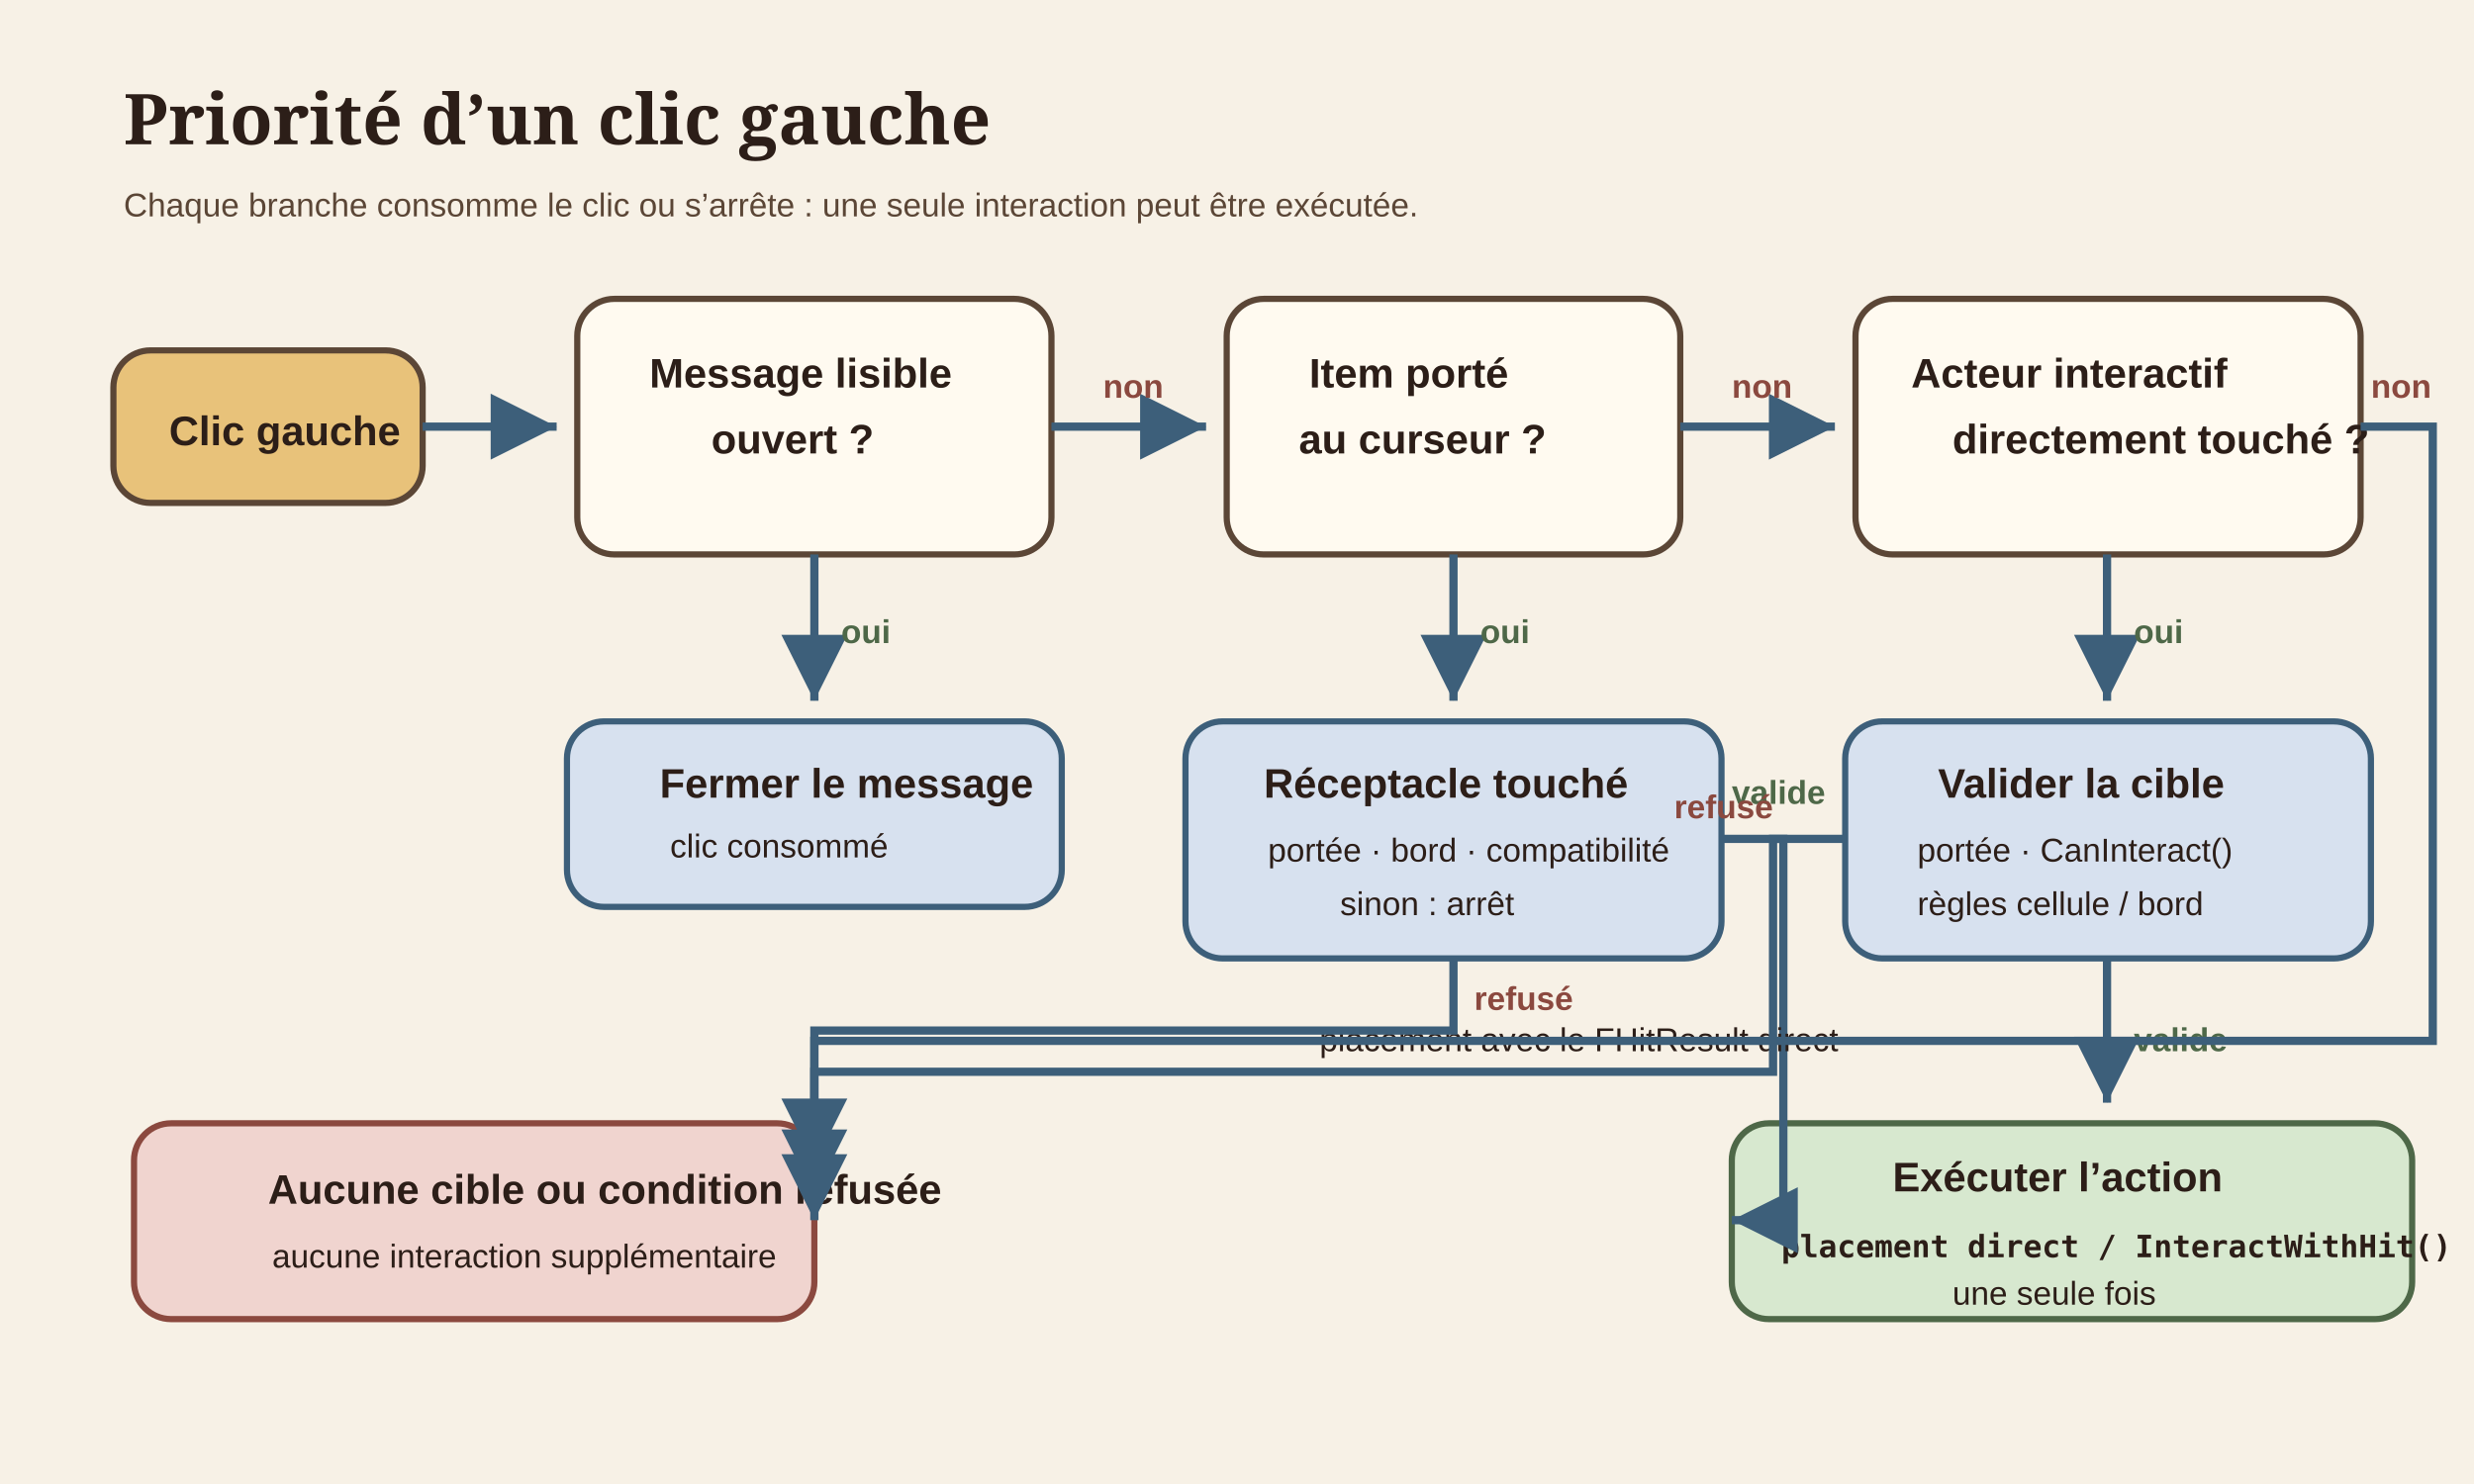
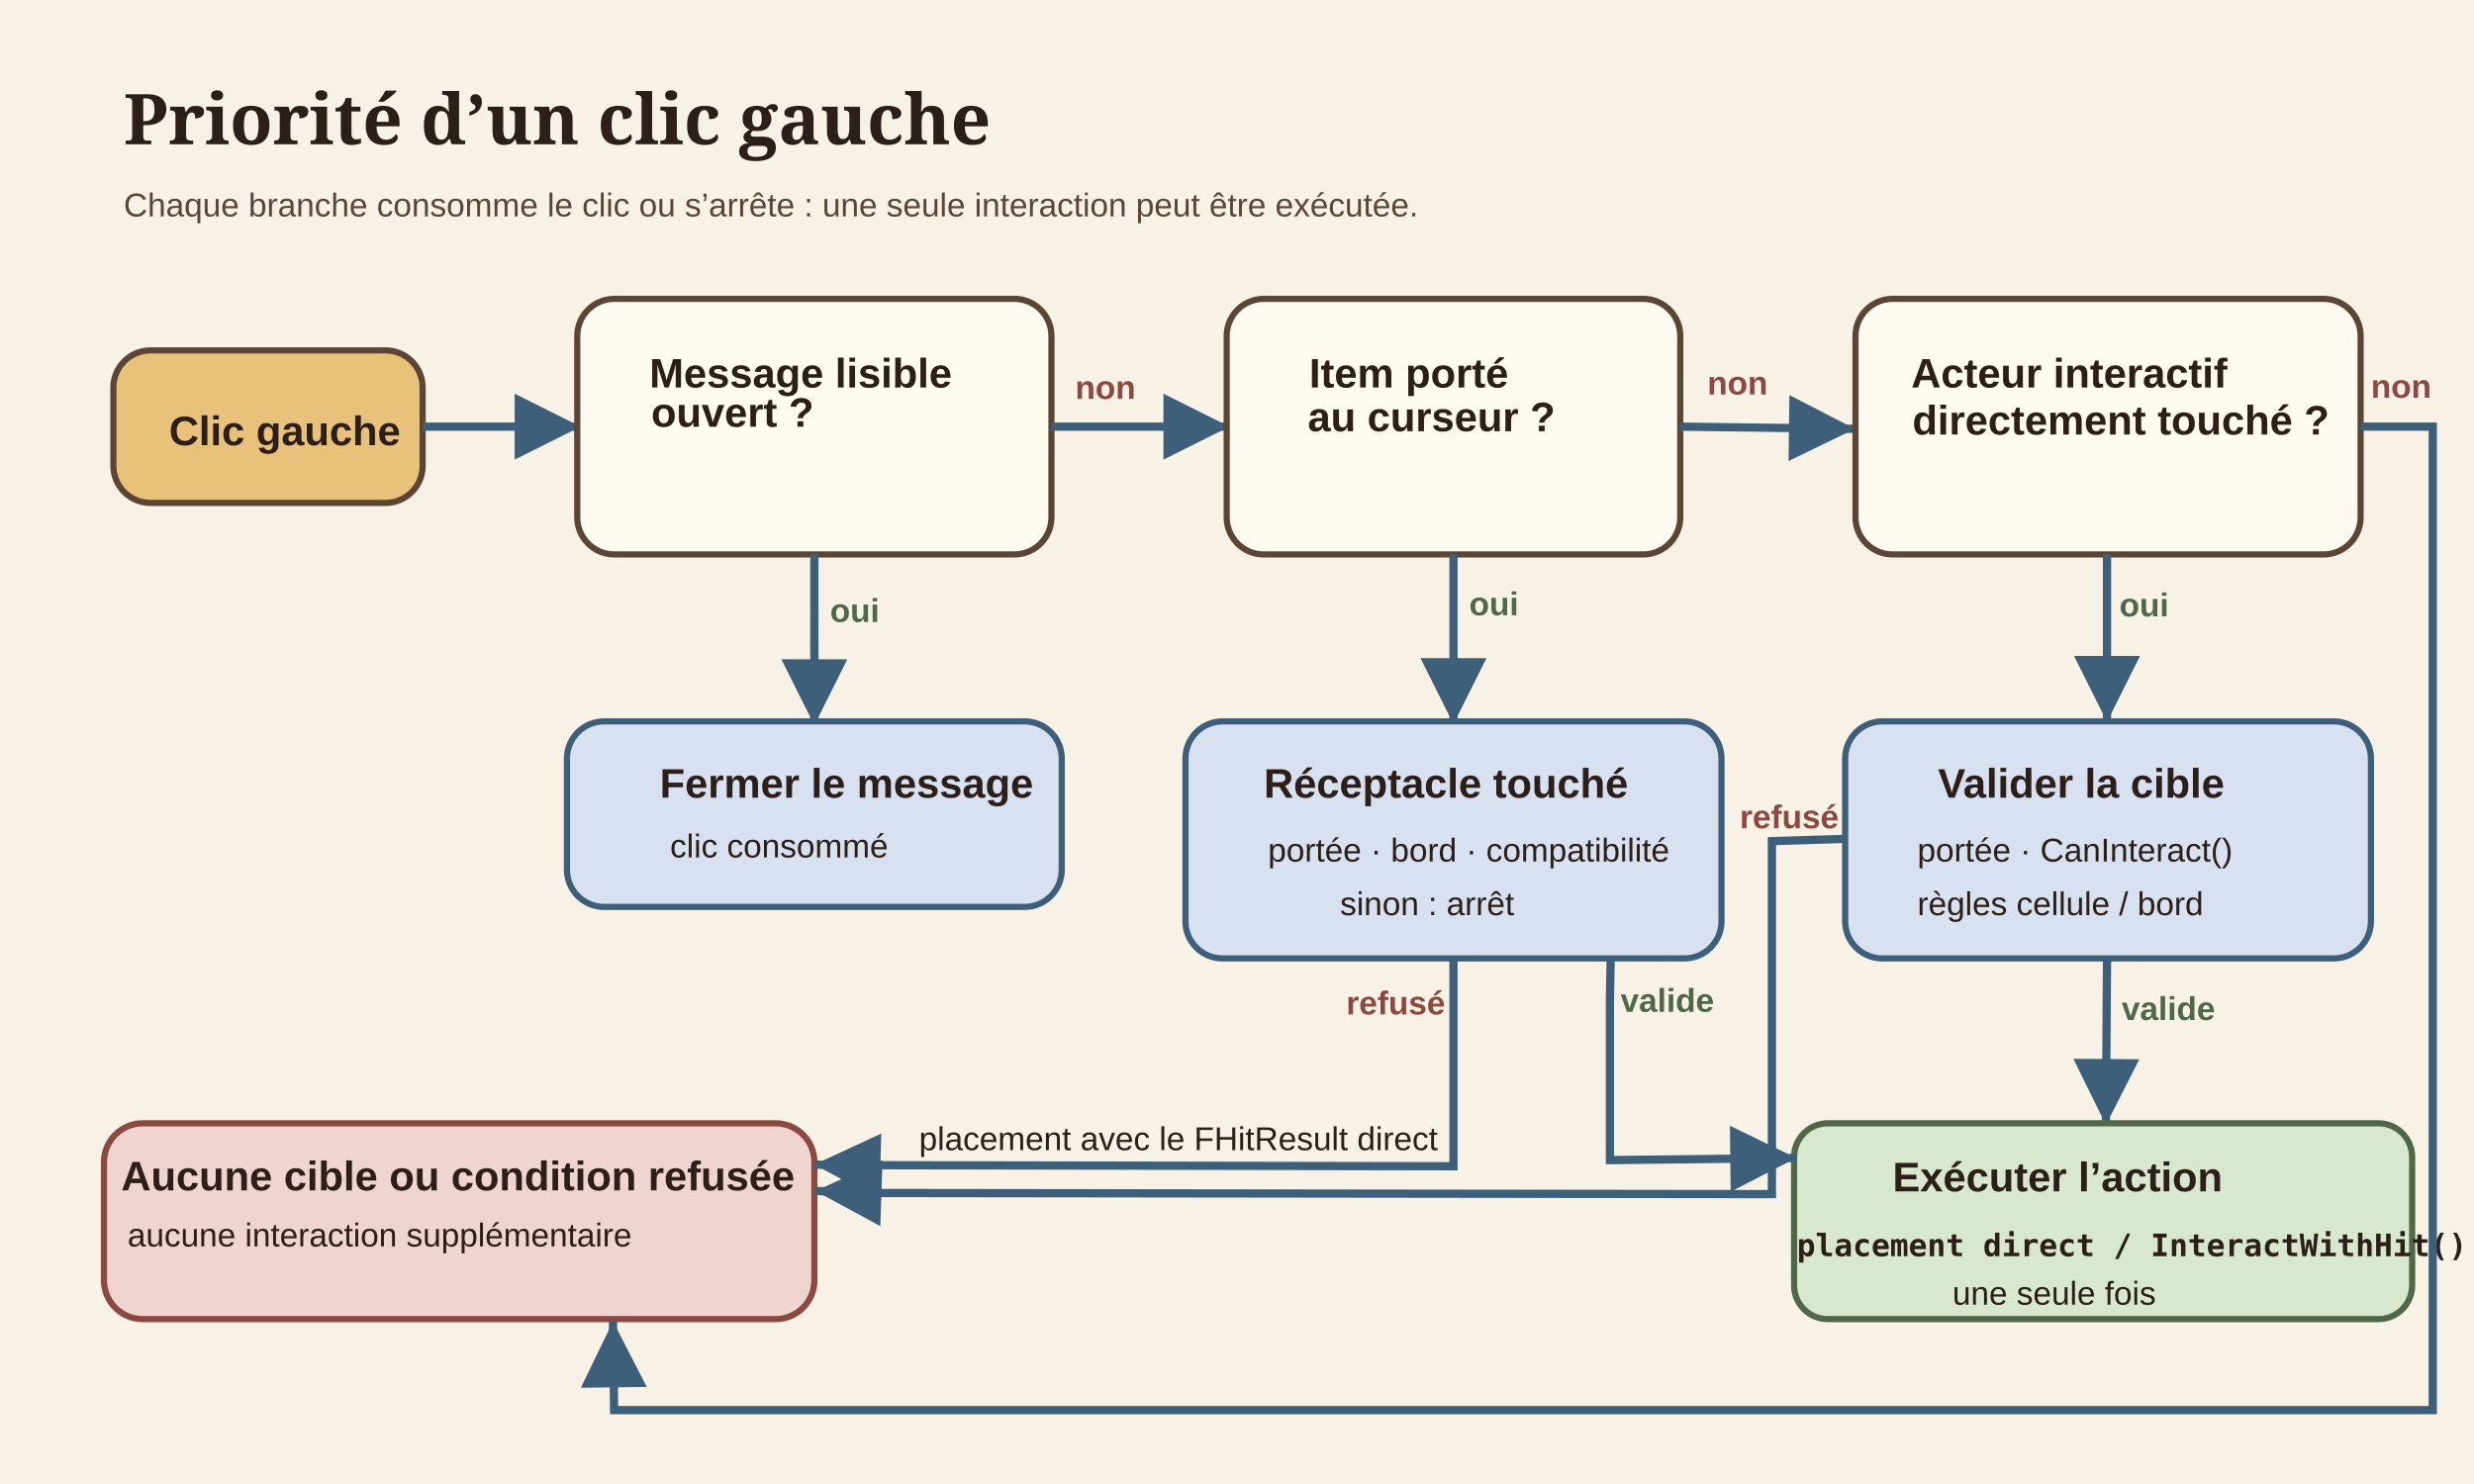
- <svg xmlns="http://www.w3.org/2000/svg" width="1200" height="720" viewBox="0 0 1200 720" role="img" aria-labelledby="title desc">
-   <defs>
-     <style>
+ <svg xmlns="http://www.w3.org/2000/svg" width="1200" height="720" viewBox="0 0 1200 720" role="img" aria-labelledby="title desc" version="1.1" id="svg33">
+   <defs id="defs1">
+     <style id="style1">
      .bg{fill:#f7f1e6}.title{font:700 34px Georgia,serif;fill:#2c1e18}.note{font:16px Arial,sans-serif;fill:#5b4636}.start{fill:#e8c27a;stroke:#5b4636;stroke-width:3}.decision{fill:#fffaf0;stroke:#5b4636;stroke-width:3}.action{fill:#d7e1ef;stroke:#3d5f7a;stroke-width:3}.success{fill:#d7e8cf;stroke:#4e6848;stroke-width:3}.stop{fill:#f0d4cf;stroke:#8b493f;stroke-width:3}.label{font:700 20px Arial,sans-serif;fill:#2c1e18}.small{font:16px Arial,sans-serif;fill:#2c1e18}.code{font:700 15px Consolas,monospace;fill:#2c1e18}.arrow{stroke:#3d5f7a;stroke-width:4;fill:none;marker-end:url(#arrow)}.yes{font:700 16px Arial,sans-serif;fill:#4e6848}.no{font:700 16px Arial,sans-serif;fill:#8b493f}
    </style>
    <marker id="arrow" markerWidth="12" markerHeight="12" refX="10" refY="6" orient="auto">
-       <path d="M2,2 L10,6 L2,10 Z" fill="#3d5f7a" />
+       <path d="M2,2 L10,6 L2,10 Z" fill="#3d5f7a" id="path1" />
    </marker>
  </defs>
-   <rect class="bg" width="1200" height="720" />
-   <text class="title" x="60" y="70">Priorité d’un clic gauche</text>
-   <text class="note" x="60" y="105">Chaque branche consomme le clic ou s’arrête : une seule interaction peut être exécutée.</text>
-   <rect class="start" x="55" y="170" width="150" height="74" rx="18" />
-   <text class="label" x="82" y="216">Clic gauche</text>
-   <path class="arrow" d="M205 207 H270" />
-   <rect class="decision" x="280" y="145" width="230" height="124" rx="18" />
-   <text class="label" x="315" y="188">Message lisible</text>
-   <text class="label" x="345" y="220">ouvert ?</text>
-   <path class="arrow" d="M395 269 V340" />
-   <text class="yes" x="408" y="312">oui</text>
-   <rect class="action" x="275" y="350" width="240" height="90" rx="18" />
-   <text class="label" x="320" y="387">Fermer le message</text>
-   <text class="small" x="325" y="416">clic consommé</text>
-   <path class="arrow" d="M510 207 H585" />
-   <text class="no" x="535" y="193">non</text>
-   <rect class="decision" x="595" y="145" width="220" height="124" rx="18" />
-   <text class="label" x="635" y="188">Item porté</text>
-   <text class="label" x="630" y="220">au curseur ?</text>
-   <path class="arrow" d="M705 269 V340" />
-   <text class="yes" x="718" y="312">oui</text>
-   <rect class="action" x="575" y="350" width="260" height="115" rx="18" />
-   <text class="label" x="613" y="387">Réceptacle touché</text>
-   <text class="small" x="615" y="418">portée · bord · compatibilité</text>
-   <text class="small" x="650" y="444">sinon : arrêt</text>
-   <path class="arrow" d="M815 207 H890" />
-   <text class="no" x="840" y="193">non</text>
-   <rect class="decision" x="900" y="145" width="245" height="124" rx="18" />
-   <text class="label" x="927" y="188">Acteur interactif</text>
-   <text class="label" x="947" y="220">directement touché ?</text>
-   <path class="arrow" d="M1022 269 V340" />
-   <text class="yes" x="1035" y="312">oui</text>
-   <rect class="action" x="895" y="350" width="255" height="115" rx="18" />
-   <text class="label" x="940" y="387">Valider la cible</text>
-   <text class="small" x="930" y="418">portée · CanInteract()</text>
-   <text class="small" x="930" y="444">règles cellule / bord</text>
-   <path class="arrow" d="M1022 465 V535" />
-   <rect class="success" x="840" y="545" width="330" height="95" rx="18" />
-   <text class="label" x="918" y="578">Exécuter l’action</text>
-   <text class="code" x="864" y="610">placement direct / InteractWithHit()</text>
-   <text class="small" x="947" y="633">une seule fois</text>
-   <path class="arrow" d="M835 407 H865 V592 H840" />
-   <text class="yes" x="840" y="390">valide</text>
-   <text class="yes" x="1035" y="510">valide</text>
-   <text class="small" x="640" y="510">placement avec le FHitResult direct</text>
-   <rect class="stop" x="65" y="545" width="330" height="95" rx="18" />
-   <text class="label" x="130" y="584">Aucune cible ou condition refusée</text>
-   <text class="small" x="132" y="615">aucune interaction supplémentaire</text>
-   <path class="arrow" d="M1145 207 H1180 V505 H395 V592" />
-   <text class="no" x="1150" y="193">non</text>
-   <path class="arrow" d="M705 465 V500 H395 V565" />
-   <text class="no" x="715" y="490">refusé</text>
-   <path class="arrow" d="M895 407 H860 V520 H395 V580" />
-   <text class="no" x="812" y="397">refusé</text>
+   <rect class="bg" width="1200" height="720" id="rect1" />
+   <text class="title" x="60" y="70" id="text1">Priorité d’un clic gauche</text>
+   <text class="note" x="60" y="105" id="text2">Chaque branche consomme le clic ou s’arrête : une seule interaction peut être exécutée.</text>
+   <rect class="start" x="55" y="170" width="150" height="74" rx="18" id="rect2" />
+   <text class="label" x="82" y="216" id="text3">Clic gauche</text>
+   <path class="arrow" d="m 205,207 h 76.619" id="path3" />
+   <rect class="decision" x="280" y="145" width="230" height="124" rx="18" id="rect3" />
+   <text class="label" x="315" y="188" id="text4">Message lisible</text>
+   <text class="label" x="315.861" y="207.049" id="text5" style="font-style:normal;font-variant:normal;font-weight:700;font-stretch:normal;font-size:20px;line-height:normal;font-family:Arial, sans-serif">ouvert ?</text>
+   <path class="arrow" d="m 395,269 v 82.871" id="path5" />
+   <text class="yes" x="402.604" y="301.748" id="text6" style="font-style:normal;font-variant:normal;font-weight:700;font-stretch:normal;font-size:16px;line-height:normal;font-family:Arial, sans-serif">oui</text>
+   <rect class="action" x="275" y="350" width="240" height="90" rx="18" id="rect6" />
+   <text class="label" x="320" y="387" id="text7">Fermer le message</text>
+   <text class="small" x="325" y="416" id="text8">clic consommé</text>
+   <path class="arrow" d="M 510,207 H 596.332" id="path8" />
+   <text class="no" x="521.51" y="193.54" id="text9" style="font-style:normal;font-variant:normal;font-weight:700;font-stretch:normal;font-size:16px;line-height:normal;font-family:Arial, sans-serif">non</text>
+   <rect class="decision" x="595" y="145" width="220" height="124" rx="18" id="rect9" />
+   <text class="label" x="635" y="188" id="text10">Item porté</text>
+   <text class="label" x="634.317" y="209.208" id="text11" style="font-style:normal;font-variant:normal;font-weight:700;font-stretch:normal;font-size:20px;line-height:normal;font-family:Arial, sans-serif">au curseur ?</text>
+   <path class="arrow" d="m 705,269 v 82.332" id="path11" />
+   <text class="yes" x="712.604" y="298.51" id="text12" style="font-style:normal;font-variant:normal;font-weight:700;font-stretch:normal;font-size:16px;line-height:normal;font-family:Arial, sans-serif">oui</text>
+   <rect class="action" x="575" y="350" width="260" height="115" rx="18" id="rect12" />
+   <text class="label" x="613" y="387" id="text13">Réceptacle touché</text>
+   <text class="small" x="615" y="418" id="text14">portée · bord · compatibilité</text>
+   <text class="small" x="650" y="444" id="text15">sinon : arrêt</text>
+   <path class="arrow" d="m 814.984,207 84.745,1.079" id="path15" />
+   <text class="no" x="828.129" y="191.381" id="text16" style="font-style:normal;font-variant:normal;font-weight:700;font-stretch:normal;font-size:16px;line-height:normal;font-family:Arial, sans-serif">non</text>
+   <rect class="decision" x="900" y="145" width="245" height="124" rx="18" id="rect16" />
+   <text class="label" x="927" y="188" id="text17">Acteur interactif</text>
+   <text class="label" x="927.574" y="210.827" id="text18" style="font-style:normal;font-variant:normal;font-weight:700;font-stretch:normal;font-size:20px;line-height:normal;font-family:Arial, sans-serif">directement touché ?</text>
+   <path class="arrow" d="m 1022,269 v 81.252" id="path18" />
+   <text class="yes" x="1027.985" y="299.05" id="text19" style="font-style:normal;font-variant:normal;font-weight:700;font-stretch:normal;font-size:16px;line-height:normal;font-family:Arial, sans-serif">oui</text>
+   <rect class="action" x="895" y="350" width="255" height="115" rx="18" id="rect19" />
+   <text class="label" x="940" y="387" id="text20">Valider la cible</text>
+   <text class="small" x="930" y="418" id="text21">portée · CanInteract()</text>
+   <text class="small" x="930" y="444" id="text22">règles cellule / bord</text>
+   <path class="arrow" d="m 1022,464.977 -0.54,80.837" id="path22" />
+   <rect class="success" x="870.218" y="545" width="299.782" height="95" rx="16.352" id="rect22" />
+   <text class="label" x="918" y="578" id="text23">Exécuter l’action</text>
+   <text class="code" x="871.554" y="609.46" id="text24" style="font-style:normal;font-variant:normal;font-weight:700;font-stretch:normal;font-size:15px;line-height:normal;font-family:Consolas, monospace">placement direct / InteractWithHit()</text>
+   <text class="small" x="947" y="633" id="text25">une seule fois</text>
+   <path class="arrow" d="m 781.239,465.266 -0.342,18.354 -10e-6,79.236 90.365,-1.035" id="path25" />
+   <text class="yes" x="786.04" y="490.906" id="text26" style="font-style:normal;font-variant:normal;font-weight:700;font-stretch:normal;font-size:16px;line-height:normal;font-family:Arial, sans-serif">valide</text>
+   <text class="yes" x="1029.064" y="494.891" id="text27" style="font-style:normal;font-variant:normal;font-weight:700;font-stretch:normal;font-size:16px;line-height:normal;font-family:Arial, sans-serif">valide</text>
+   <text class="small" x="640" y="510" id="text28" style="font-style:normal;font-variant:normal;font-weight:normal;font-stretch:normal;font-size:16px;line-height:normal;font-family:Arial, sans-serif;white-space:pre;inline-size:259.658" transform="translate(-194.2576,48.0248)" xml:space="preserve">
+     <tspan x="640" y="510" id="tspan1">placement avec le FHitResult direct</tspan>
+   </text>
+   <rect class="stop" x="50.431" y="545" width="344.569" height="95" rx="18.795" id="rect28" />
+   <text class="label" x="58.772" y="577.525" id="text29" style="font-style:normal;font-variant:normal;font-weight:700;font-stretch:normal;font-size:20px;line-height:normal;font-family:Arial, sans-serif">Aucune cible ou condition refusée</text>
+   <text class="small" x="61.851" y="604.747" id="text30" style="font-style:normal;font-variant:normal;font-weight:normal;font-stretch:normal;font-size:16px;line-height:normal;font-family:Arial, sans-serif">aucune interaction supplémentaire</text>
+   <path class="arrow" d="m 1145,207 h 35 V 684.149 H 297.871 l -0.54,-43.045" id="path30" />
+   <text class="no" x="1150" y="193" id="text31">non</text>
+   <path class="arrow" d="m 705,465 0,100.832 -300.287,-0.54 L 395,565" id="path31" />
+   <text class="no" x="652.946" y="492.158" id="text32" style="font-style:normal;font-variant:normal;font-weight:700;font-stretch:normal;font-size:16px;line-height:normal;font-family:Arial, sans-serif">refusé</text>
+   <path class="arrow" d="m 895,407 -35.54,1.079 V 579.356 l -434.243,-0.54 -29.678,-0.975" id="path32" />
+   <text class="no" x="843.837" y="401.856" id="text33" style="font-style:normal;font-variant:normal;font-weight:700;font-stretch:normal;font-size:16px;line-height:normal;font-family:Arial, sans-serif">refusé</text>
</svg>
